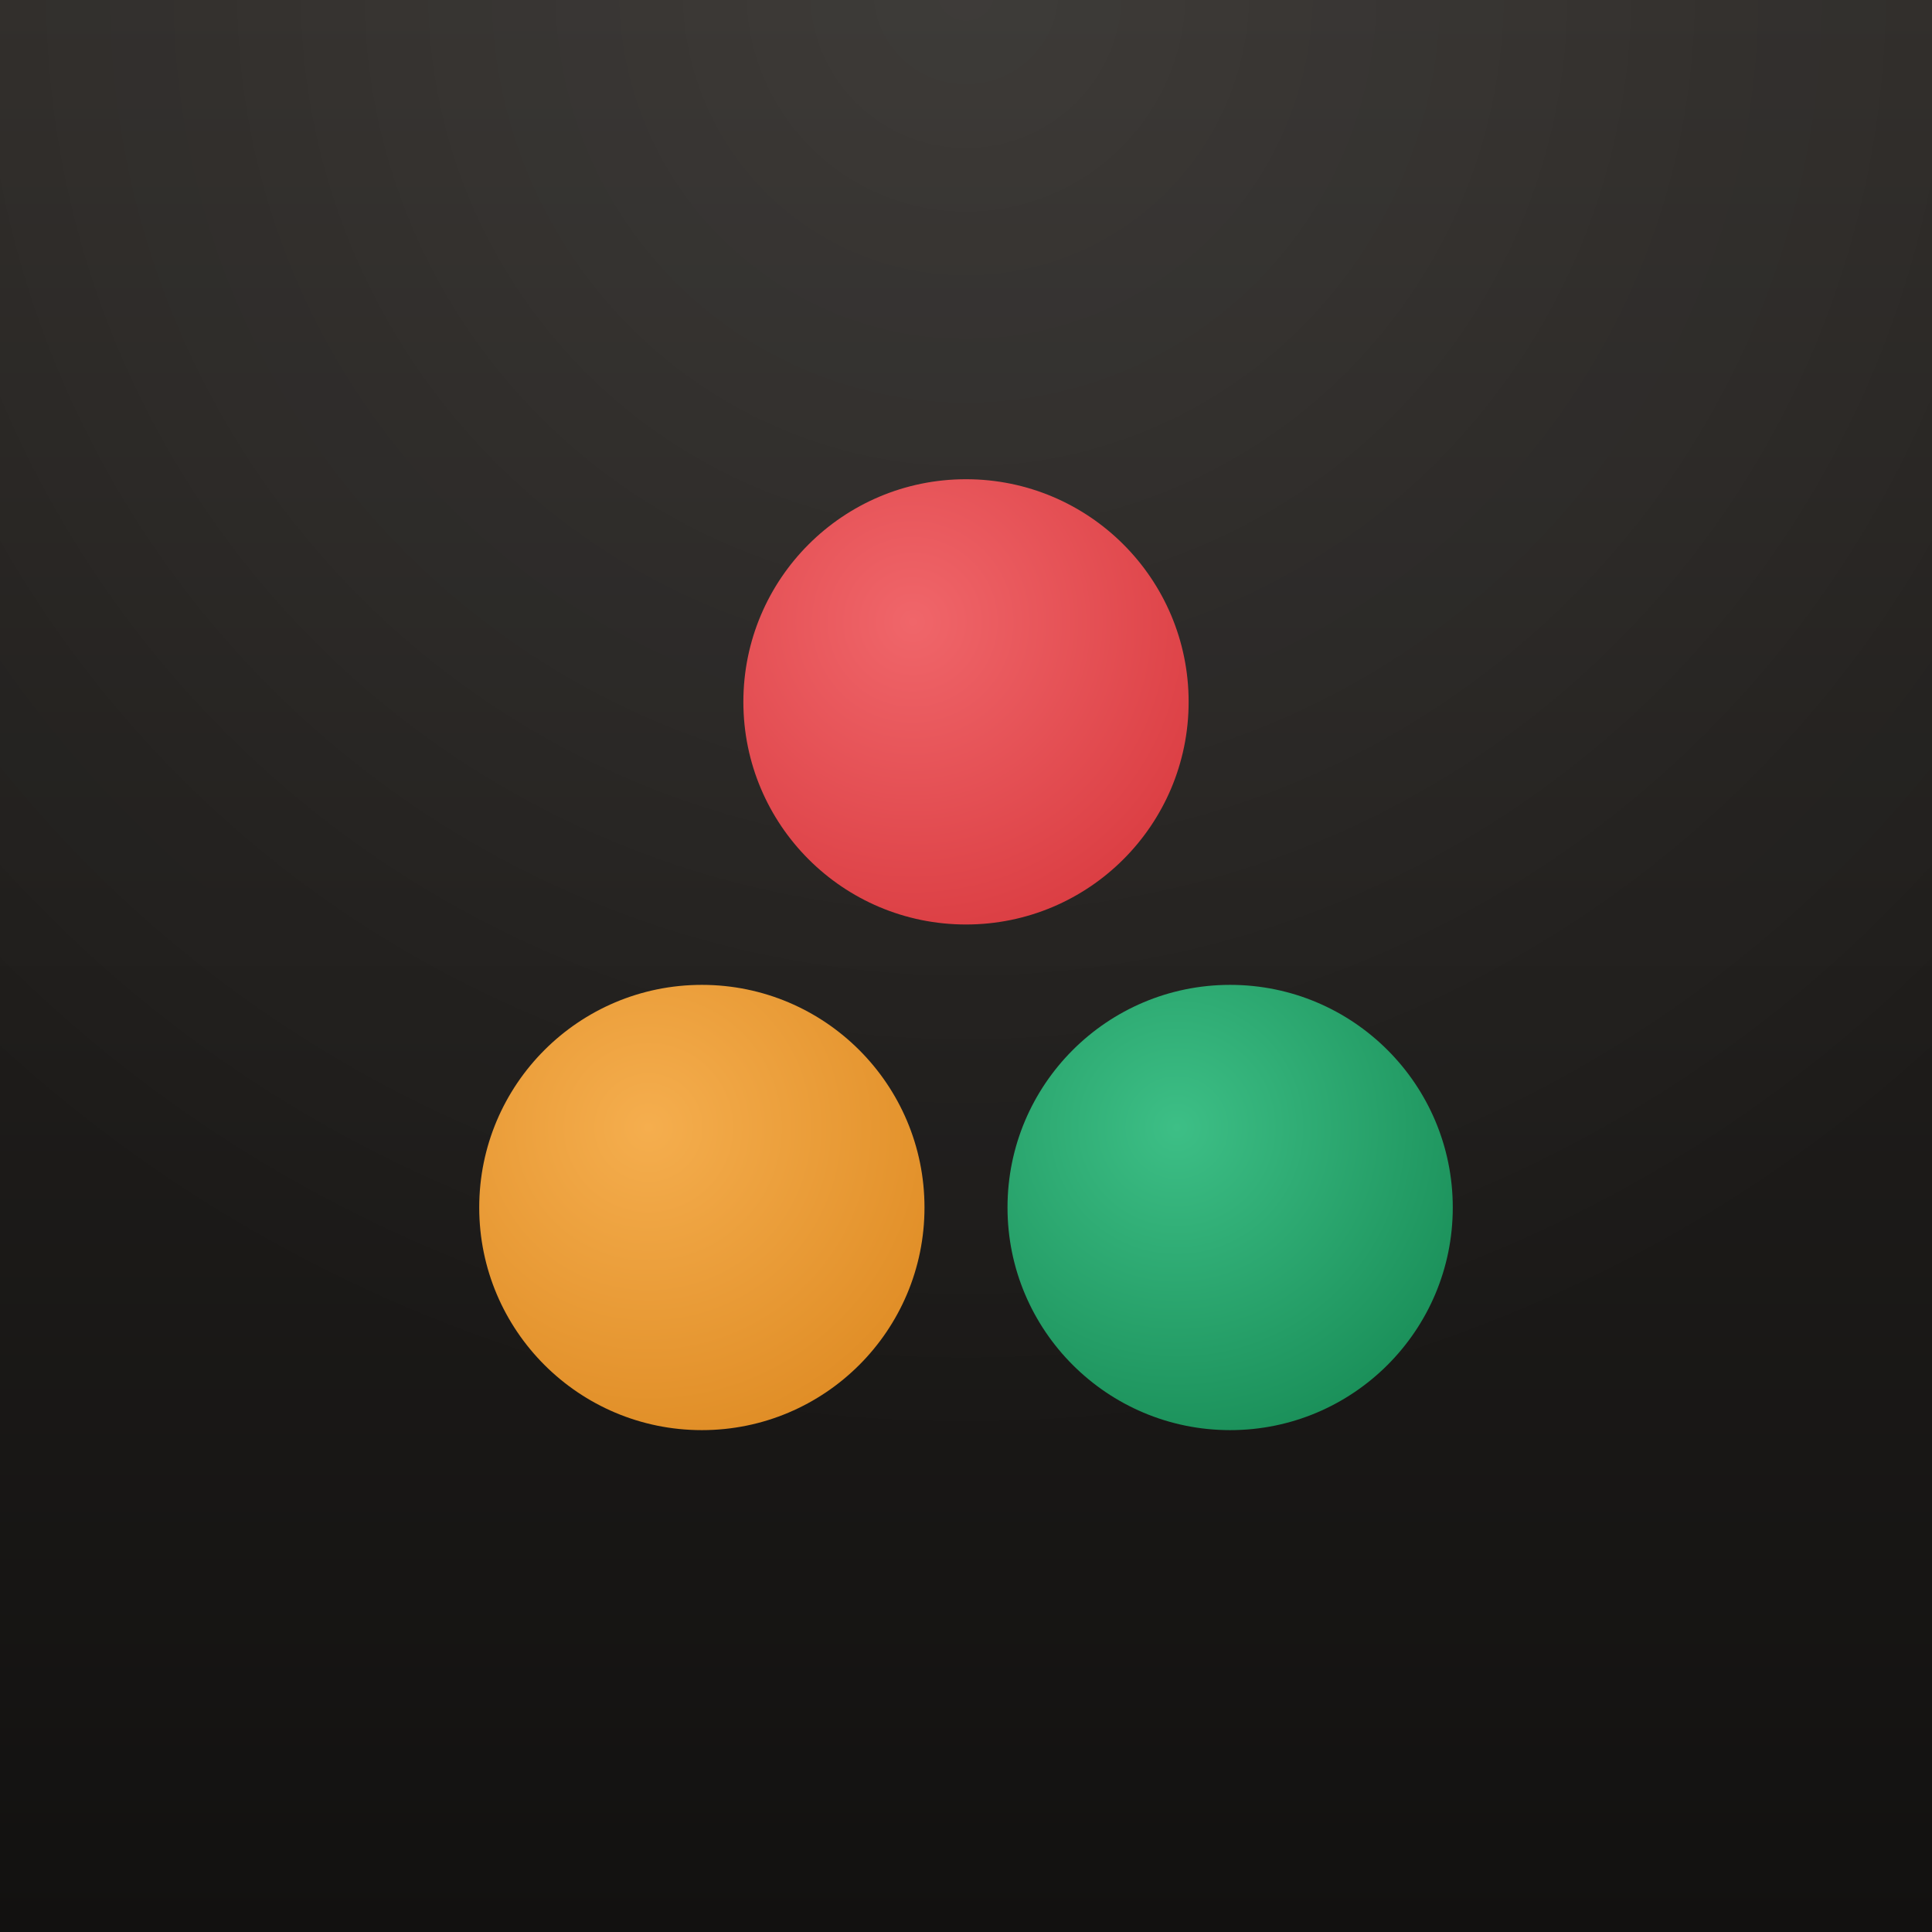
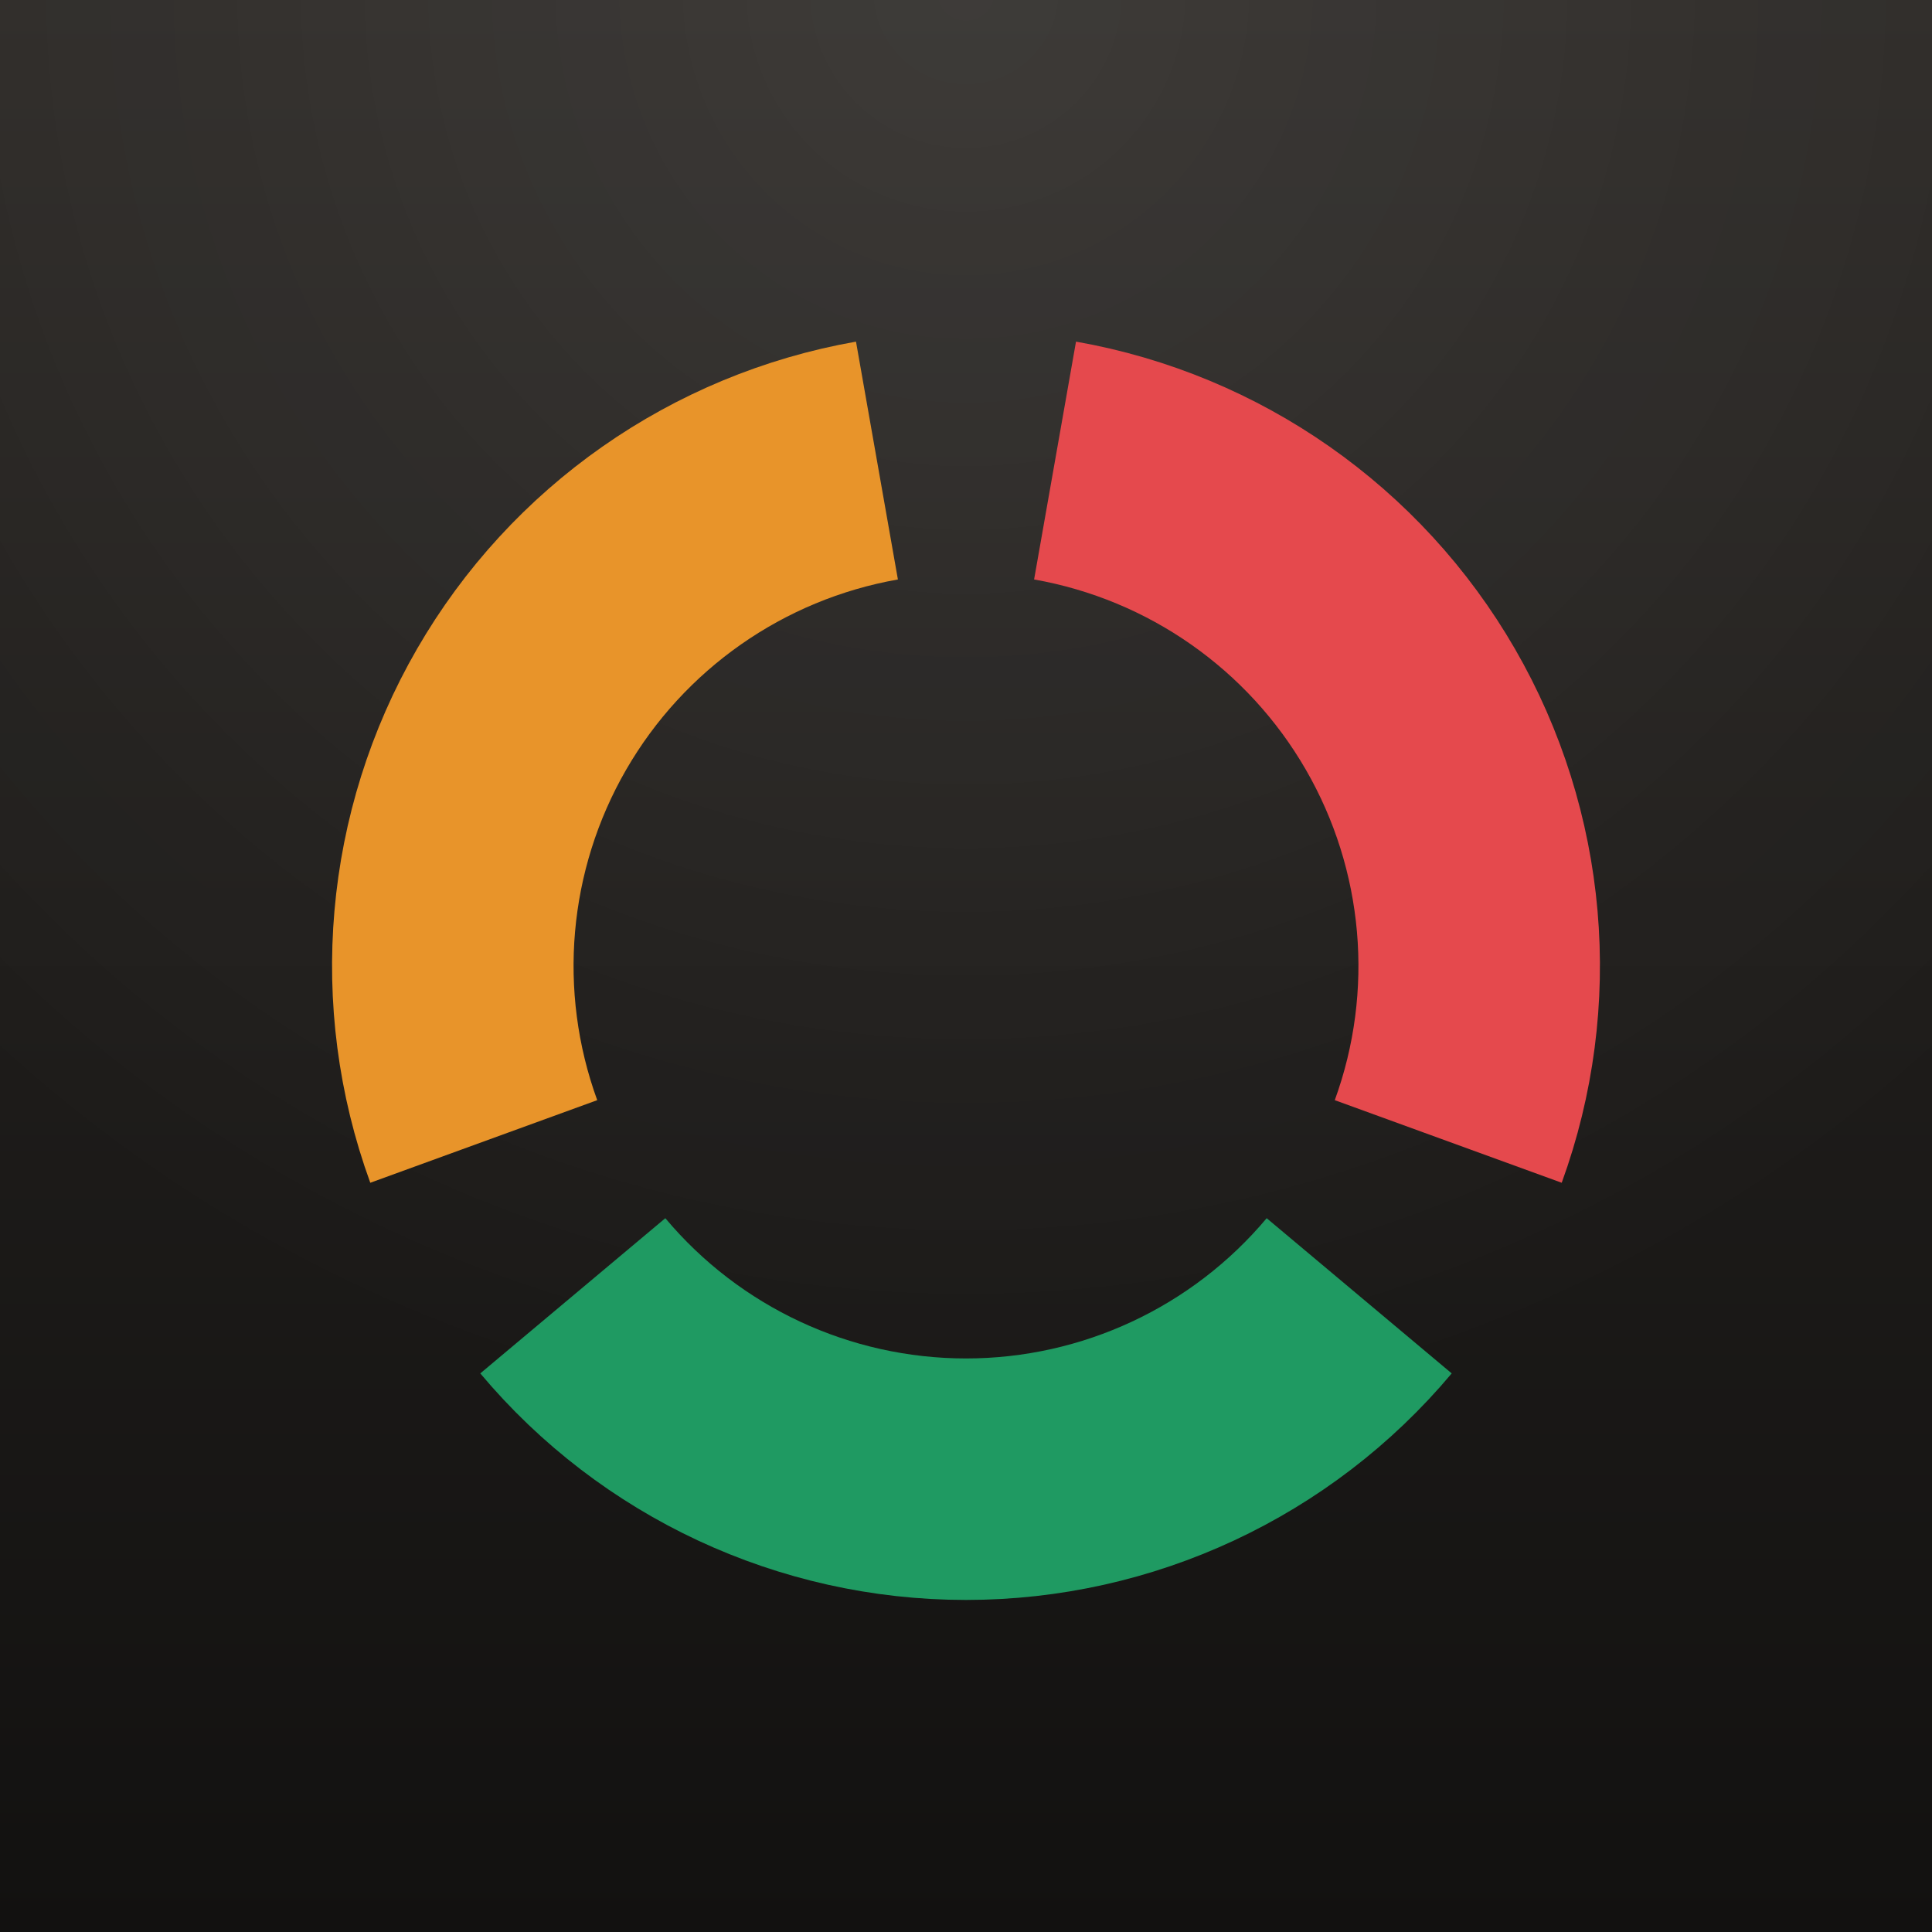
<svg xmlns="http://www.w3.org/2000/svg" width="1024" height="1024" viewBox="0 0 1024 1024">
  <defs>
    <linearGradient id="field" x1="0" y1="0" x2="0" y2="1">
      <stop offset="0" stop-color="#2B2825" />
      <stop offset="1" stop-color="#121110" />
    </linearGradient>
    <radialGradient id="sheen" cx="0.5" cy="0" r="0.75">
      <stop offset="0" stop-color="#FFFFFF" stop-opacity="0.09" />
      <stop offset="1" stop-color="#FFFFFF" stop-opacity="0" />
    </radialGradient>
-     <radialGradient id="red" cx="0.38" cy="0.32" r="0.8">
-       <stop offset="0" stop-color="#F0666A" />
-       <stop offset="1" stop-color="#D93A3F" />
-     </radialGradient>
-     <radialGradient id="orange" cx="0.38" cy="0.32" r="0.8">
-       <stop offset="0" stop-color="#F5AE4E" />
-       <stop offset="1" stop-color="#DE8A22" />
-     </radialGradient>
-     <radialGradient id="green" cx="0.38" cy="0.32" r="0.8">
-       <stop offset="0" stop-color="#3DBF86" />
-       <stop offset="1" stop-color="#178B55" />
-     </radialGradient>
  </defs>
  <g id="field">
    <rect width="1024" height="1024" fill="url(#field)" />
    <rect width="1024" height="1024" fill="url(#sheen)" />
  </g>
-   <g id="glyph">
-     <circle cx="512" cy="372" r="118" fill="url(#red)" />
-     <circle cx="372" cy="640" r="118" fill="url(#orange)" />
-     <circle cx="652" cy="640" r="118" fill="url(#green)" />
+   <g id="glyph" fill="none" stroke-width="128" stroke-linecap="butt">
+     <path d="M 559.2 244.1 A 272 272 0 0 1 767.6 605.0" stroke="#E5494D" />
+     <path d="M 256.4 605.0 A 272 272 0 0 1 464.8 244.1" stroke="#E8942A" />
+     <path d="M 720.4 686.8 A 272 272 0 0 1 303.6 686.8" stroke="#1F9A62" />
  </g>
</svg>
